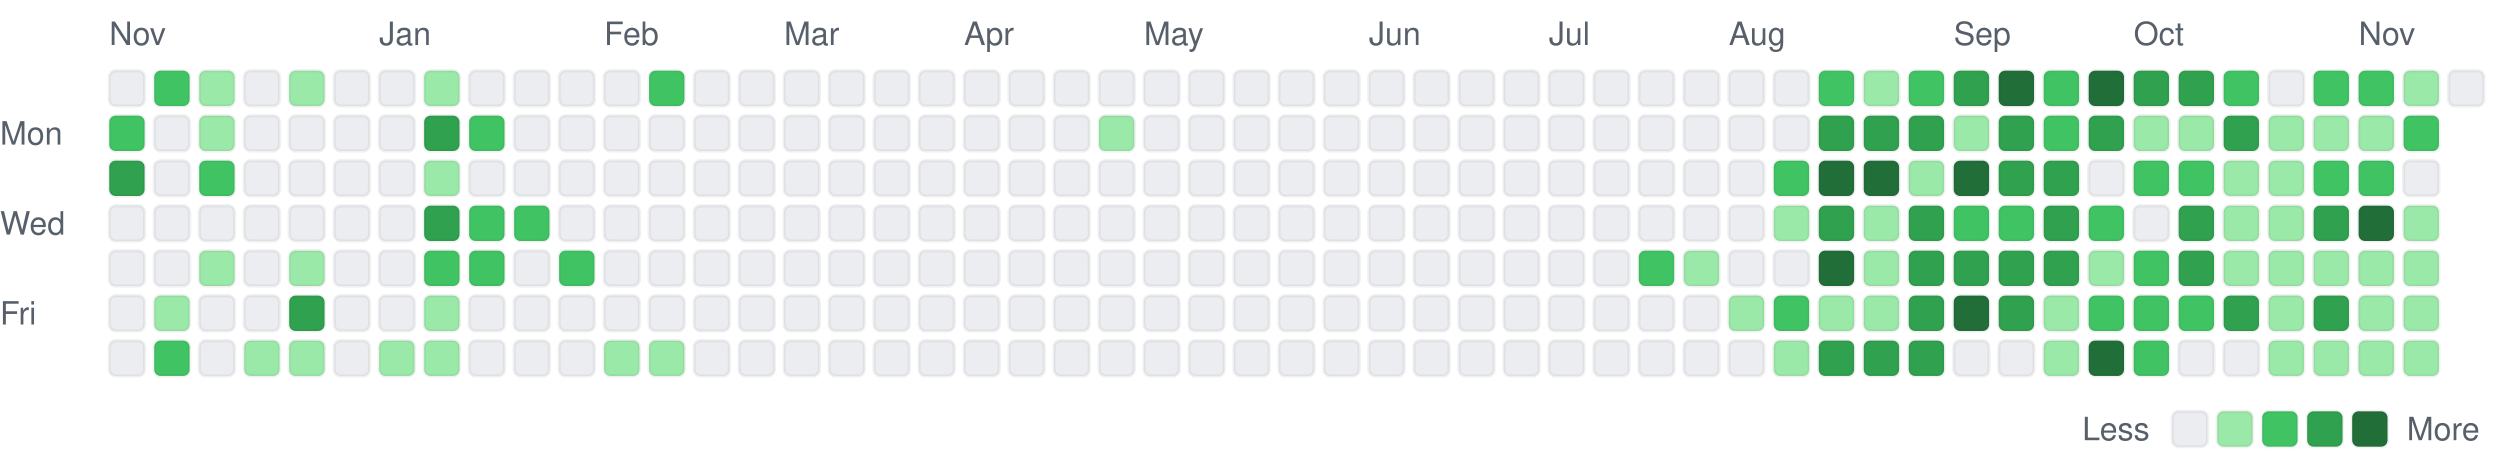
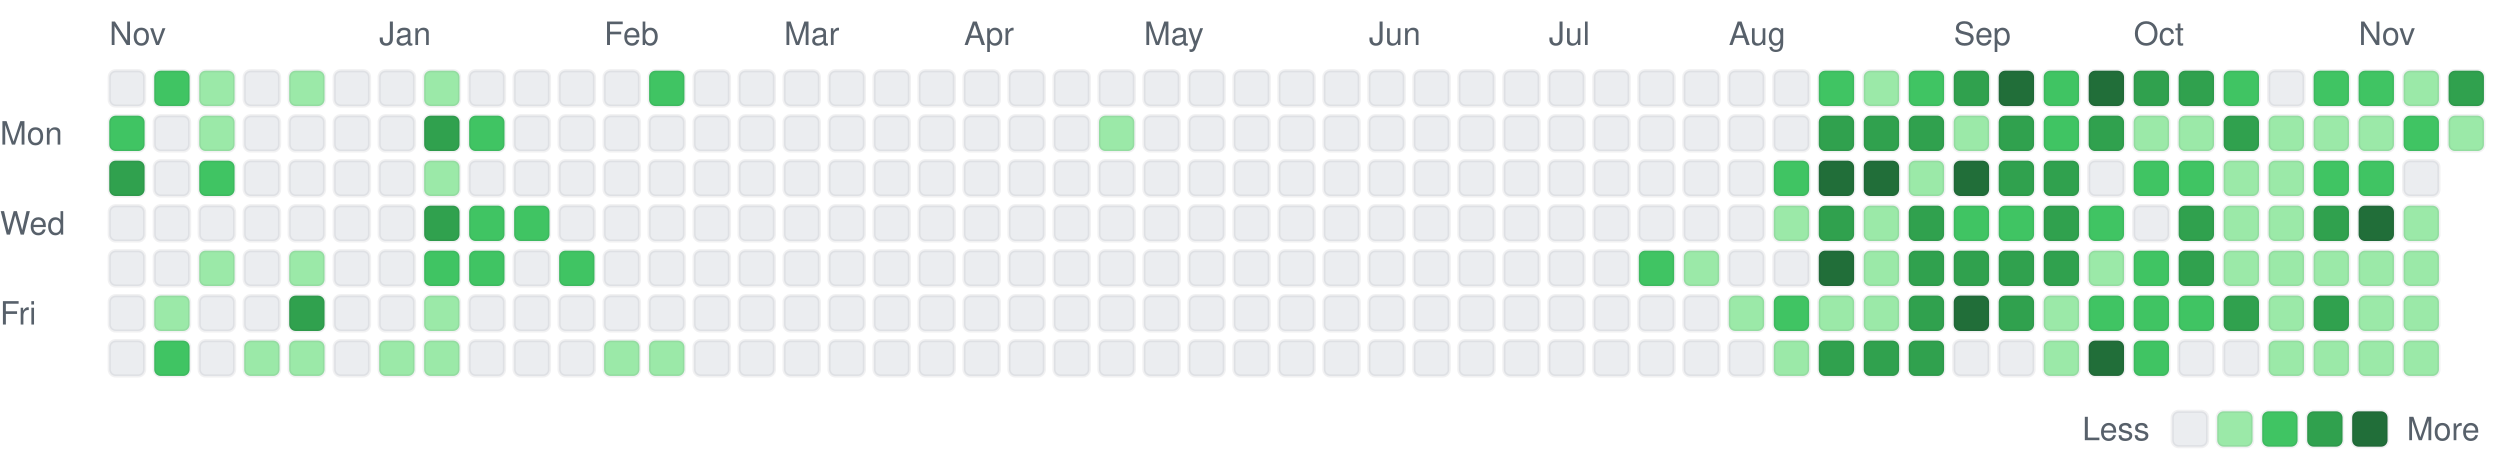
<svg xmlns="http://www.w3.org/2000/svg" width="778" height="146" viewBox="0 0 778 146" role="img" aria-label="LeetCode submissions per day, last 53 weeks">
  <style>text{font:10px -apple-system, Segoe UI, Helvetica, Arial, sans-serif;fill:#57606a}rect{rx:2px;ry:2px;stroke:rgba(27,31,35,.06);stroke-width:1px}.l0{fill:#ebedf0}.l1{fill:#9be9a8}.l2{fill:#40c463}.l3{fill:#30a14e}.l4{fill:#216e39}@media (prefers-color-scheme:dark){text{fill:#8b949e}rect{stroke:rgba(255,255,255,.05)}.l0{fill:#161b22}.l1{fill:#0e4429}.l2{fill:#006d32}.l3{fill:#26a641}.l4{fill:#39d353}}</style>
  <text x="34" y="14">Nov</text>
  <rect class="l0" x="34" y="22" width="11" height="11" />
  <rect class="l2" x="34" y="36" width="11" height="11" />
  <rect class="l3" x="34" y="50" width="11" height="11" />
  <rect class="l0" x="34" y="64" width="11" height="11" />
  <rect class="l0" x="34" y="78" width="11" height="11" />
  <rect class="l0" x="34" y="92" width="11" height="11" />
  <rect class="l0" x="34" y="106" width="11" height="11" />
  <rect class="l2" x="48" y="22" width="11" height="11" />
  <rect class="l0" x="48" y="36" width="11" height="11" />
  <rect class="l0" x="48" y="50" width="11" height="11" />
  <rect class="l0" x="48" y="64" width="11" height="11" />
  <rect class="l0" x="48" y="78" width="11" height="11" />
  <rect class="l1" x="48" y="92" width="11" height="11" />
  <rect class="l2" x="48" y="106" width="11" height="11" />
  <rect class="l1" x="62" y="22" width="11" height="11" />
  <rect class="l1" x="62" y="36" width="11" height="11" />
  <rect class="l2" x="62" y="50" width="11" height="11" />
  <rect class="l0" x="62" y="64" width="11" height="11" />
  <rect class="l1" x="62" y="78" width="11" height="11" />
  <rect class="l0" x="62" y="92" width="11" height="11" />
  <rect class="l0" x="62" y="106" width="11" height="11" />
  <rect class="l0" x="76" y="22" width="11" height="11" />
  <rect class="l0" x="76" y="36" width="11" height="11" />
  <rect class="l0" x="76" y="50" width="11" height="11" />
  <rect class="l0" x="76" y="64" width="11" height="11" />
  <rect class="l0" x="76" y="78" width="11" height="11" />
  <rect class="l0" x="76" y="92" width="11" height="11" />
  <rect class="l1" x="76" y="106" width="11" height="11" />
  <rect class="l1" x="90" y="22" width="11" height="11" />
  <rect class="l0" x="90" y="36" width="11" height="11" />
  <rect class="l0" x="90" y="50" width="11" height="11" />
  <rect class="l0" x="90" y="64" width="11" height="11" />
  <rect class="l1" x="90" y="78" width="11" height="11" />
  <rect class="l3" x="90" y="92" width="11" height="11" />
  <rect class="l1" x="90" y="106" width="11" height="11" />
  <rect class="l0" x="104" y="22" width="11" height="11" />
  <rect class="l0" x="104" y="36" width="11" height="11" />
  <rect class="l0" x="104" y="50" width="11" height="11" />
  <rect class="l0" x="104" y="64" width="11" height="11" />
  <rect class="l0" x="104" y="78" width="11" height="11" />
  <rect class="l0" x="104" y="92" width="11" height="11" />
  <rect class="l0" x="104" y="106" width="11" height="11" />
  <text x="118" y="14">Jan</text>
  <rect class="l0" x="118" y="22" width="11" height="11" />
  <rect class="l0" x="118" y="36" width="11" height="11" />
  <rect class="l0" x="118" y="50" width="11" height="11" />
  <rect class="l0" x="118" y="64" width="11" height="11" />
  <rect class="l0" x="118" y="78" width="11" height="11" />
  <rect class="l0" x="118" y="92" width="11" height="11" />
  <rect class="l1" x="118" y="106" width="11" height="11" />
  <rect class="l1" x="132" y="22" width="11" height="11" />
  <rect class="l3" x="132" y="36" width="11" height="11" />
  <rect class="l1" x="132" y="50" width="11" height="11" />
  <rect class="l3" x="132" y="64" width="11" height="11" />
  <rect class="l2" x="132" y="78" width="11" height="11" />
  <rect class="l1" x="132" y="92" width="11" height="11" />
  <rect class="l1" x="132" y="106" width="11" height="11" />
  <rect class="l0" x="146" y="22" width="11" height="11" />
  <rect class="l2" x="146" y="36" width="11" height="11" />
  <rect class="l0" x="146" y="50" width="11" height="11" />
  <rect class="l2" x="146" y="64" width="11" height="11" />
  <rect class="l2" x="146" y="78" width="11" height="11" />
  <rect class="l0" x="146" y="92" width="11" height="11" />
  <rect class="l0" x="146" y="106" width="11" height="11" />
  <rect class="l0" x="160" y="22" width="11" height="11" />
  <rect class="l0" x="160" y="36" width="11" height="11" />
  <rect class="l0" x="160" y="50" width="11" height="11" />
  <rect class="l2" x="160" y="64" width="11" height="11" />
  <rect class="l0" x="160" y="78" width="11" height="11" />
  <rect class="l0" x="160" y="92" width="11" height="11" />
  <rect class="l0" x="160" y="106" width="11" height="11" />
  <rect class="l0" x="174" y="22" width="11" height="11" />
  <rect class="l0" x="174" y="36" width="11" height="11" />
  <rect class="l0" x="174" y="50" width="11" height="11" />
  <rect class="l0" x="174" y="64" width="11" height="11" />
  <rect class="l2" x="174" y="78" width="11" height="11" />
  <rect class="l0" x="174" y="92" width="11" height="11" />
  <rect class="l0" x="174" y="106" width="11" height="11" />
  <text x="188" y="14">Feb</text>
  <rect class="l0" x="188" y="22" width="11" height="11" />
  <rect class="l0" x="188" y="36" width="11" height="11" />
  <rect class="l0" x="188" y="50" width="11" height="11" />
  <rect class="l0" x="188" y="64" width="11" height="11" />
  <rect class="l0" x="188" y="78" width="11" height="11" />
  <rect class="l0" x="188" y="92" width="11" height="11" />
  <rect class="l1" x="188" y="106" width="11" height="11" />
  <rect class="l2" x="202" y="22" width="11" height="11" />
  <rect class="l0" x="202" y="36" width="11" height="11" />
  <rect class="l0" x="202" y="50" width="11" height="11" />
  <rect class="l0" x="202" y="64" width="11" height="11" />
  <rect class="l0" x="202" y="78" width="11" height="11" />
  <rect class="l0" x="202" y="92" width="11" height="11" />
  <rect class="l1" x="202" y="106" width="11" height="11" />
  <rect class="l0" x="216" y="22" width="11" height="11" />
  <rect class="l0" x="216" y="36" width="11" height="11" />
  <rect class="l0" x="216" y="50" width="11" height="11" />
  <rect class="l0" x="216" y="64" width="11" height="11" />
  <rect class="l0" x="216" y="78" width="11" height="11" />
  <rect class="l0" x="216" y="92" width="11" height="11" />
  <rect class="l0" x="216" y="106" width="11" height="11" />
  <rect class="l0" x="230" y="22" width="11" height="11" />
  <rect class="l0" x="230" y="36" width="11" height="11" />
  <rect class="l0" x="230" y="50" width="11" height="11" />
  <rect class="l0" x="230" y="64" width="11" height="11" />
  <rect class="l0" x="230" y="78" width="11" height="11" />
  <rect class="l0" x="230" y="92" width="11" height="11" />
  <rect class="l0" x="230" y="106" width="11" height="11" />
  <text x="244" y="14">Mar</text>
  <rect class="l0" x="244" y="22" width="11" height="11" />
  <rect class="l0" x="244" y="36" width="11" height="11" />
  <rect class="l0" x="244" y="50" width="11" height="11" />
  <rect class="l0" x="244" y="64" width="11" height="11" />
  <rect class="l0" x="244" y="78" width="11" height="11" />
  <rect class="l0" x="244" y="92" width="11" height="11" />
  <rect class="l0" x="244" y="106" width="11" height="11" />
  <rect class="l0" x="258" y="22" width="11" height="11" />
  <rect class="l0" x="258" y="36" width="11" height="11" />
  <rect class="l0" x="258" y="50" width="11" height="11" />
  <rect class="l0" x="258" y="64" width="11" height="11" />
  <rect class="l0" x="258" y="78" width="11" height="11" />
  <rect class="l0" x="258" y="92" width="11" height="11" />
  <rect class="l0" x="258" y="106" width="11" height="11" />
  <rect class="l0" x="272" y="22" width="11" height="11" />
  <rect class="l0" x="272" y="36" width="11" height="11" />
  <rect class="l0" x="272" y="50" width="11" height="11" />
  <rect class="l0" x="272" y="64" width="11" height="11" />
  <rect class="l0" x="272" y="78" width="11" height="11" />
  <rect class="l0" x="272" y="92" width="11" height="11" />
  <rect class="l0" x="272" y="106" width="11" height="11" />
  <rect class="l0" x="286" y="22" width="11" height="11" />
  <rect class="l0" x="286" y="36" width="11" height="11" />
  <rect class="l0" x="286" y="50" width="11" height="11" />
  <rect class="l0" x="286" y="64" width="11" height="11" />
  <rect class="l0" x="286" y="78" width="11" height="11" />
  <rect class="l0" x="286" y="92" width="11" height="11" />
  <rect class="l0" x="286" y="106" width="11" height="11" />
  <text x="300" y="14">Apr</text>
  <rect class="l0" x="300" y="22" width="11" height="11" />
  <rect class="l0" x="300" y="36" width="11" height="11" />
  <rect class="l0" x="300" y="50" width="11" height="11" />
  <rect class="l0" x="300" y="64" width="11" height="11" />
  <rect class="l0" x="300" y="78" width="11" height="11" />
  <rect class="l0" x="300" y="92" width="11" height="11" />
  <rect class="l0" x="300" y="106" width="11" height="11" />
  <rect class="l0" x="314" y="22" width="11" height="11" />
  <rect class="l0" x="314" y="36" width="11" height="11" />
  <rect class="l0" x="314" y="50" width="11" height="11" />
  <rect class="l0" x="314" y="64" width="11" height="11" />
  <rect class="l0" x="314" y="78" width="11" height="11" />
  <rect class="l0" x="314" y="92" width="11" height="11" />
  <rect class="l0" x="314" y="106" width="11" height="11" />
  <rect class="l0" x="328" y="22" width="11" height="11" />
  <rect class="l0" x="328" y="36" width="11" height="11" />
  <rect class="l0" x="328" y="50" width="11" height="11" />
  <rect class="l0" x="328" y="64" width="11" height="11" />
  <rect class="l0" x="328" y="78" width="11" height="11" />
  <rect class="l0" x="328" y="92" width="11" height="11" />
  <rect class="l0" x="328" y="106" width="11" height="11" />
  <rect class="l0" x="342" y="22" width="11" height="11" />
  <rect class="l1" x="342" y="36" width="11" height="11" />
  <rect class="l0" x="342" y="50" width="11" height="11" />
  <rect class="l0" x="342" y="64" width="11" height="11" />
  <rect class="l0" x="342" y="78" width="11" height="11" />
  <rect class="l0" x="342" y="92" width="11" height="11" />
  <rect class="l0" x="342" y="106" width="11" height="11" />
  <text x="356" y="14">May</text>
  <rect class="l0" x="356" y="22" width="11" height="11" />
  <rect class="l0" x="356" y="36" width="11" height="11" />
  <rect class="l0" x="356" y="50" width="11" height="11" />
  <rect class="l0" x="356" y="64" width="11" height="11" />
  <rect class="l0" x="356" y="78" width="11" height="11" />
  <rect class="l0" x="356" y="92" width="11" height="11" />
  <rect class="l0" x="356" y="106" width="11" height="11" />
  <rect class="l0" x="370" y="22" width="11" height="11" />
  <rect class="l0" x="370" y="36" width="11" height="11" />
  <rect class="l0" x="370" y="50" width="11" height="11" />
  <rect class="l0" x="370" y="64" width="11" height="11" />
  <rect class="l0" x="370" y="78" width="11" height="11" />
  <rect class="l0" x="370" y="92" width="11" height="11" />
  <rect class="l0" x="370" y="106" width="11" height="11" />
  <rect class="l0" x="384" y="22" width="11" height="11" />
  <rect class="l0" x="384" y="36" width="11" height="11" />
  <rect class="l0" x="384" y="50" width="11" height="11" />
  <rect class="l0" x="384" y="64" width="11" height="11" />
  <rect class="l0" x="384" y="78" width="11" height="11" />
  <rect class="l0" x="384" y="92" width="11" height="11" />
  <rect class="l0" x="384" y="106" width="11" height="11" />
  <rect class="l0" x="398" y="22" width="11" height="11" />
  <rect class="l0" x="398" y="36" width="11" height="11" />
  <rect class="l0" x="398" y="50" width="11" height="11" />
  <rect class="l0" x="398" y="64" width="11" height="11" />
  <rect class="l0" x="398" y="78" width="11" height="11" />
  <rect class="l0" x="398" y="92" width="11" height="11" />
  <rect class="l0" x="398" y="106" width="11" height="11" />
  <rect class="l0" x="412" y="22" width="11" height="11" />
  <rect class="l0" x="412" y="36" width="11" height="11" />
  <rect class="l0" x="412" y="50" width="11" height="11" />
  <rect class="l0" x="412" y="64" width="11" height="11" />
  <rect class="l0" x="412" y="78" width="11" height="11" />
  <rect class="l0" x="412" y="92" width="11" height="11" />
  <rect class="l0" x="412" y="106" width="11" height="11" />
  <text x="426" y="14">Jun</text>
  <rect class="l0" x="426" y="22" width="11" height="11" />
  <rect class="l0" x="426" y="36" width="11" height="11" />
  <rect class="l0" x="426" y="50" width="11" height="11" />
  <rect class="l0" x="426" y="64" width="11" height="11" />
  <rect class="l0" x="426" y="78" width="11" height="11" />
  <rect class="l0" x="426" y="92" width="11" height="11" />
  <rect class="l0" x="426" y="106" width="11" height="11" />
  <rect class="l0" x="440" y="22" width="11" height="11" />
  <rect class="l0" x="440" y="36" width="11" height="11" />
  <rect class="l0" x="440" y="50" width="11" height="11" />
  <rect class="l0" x="440" y="64" width="11" height="11" />
  <rect class="l0" x="440" y="78" width="11" height="11" />
  <rect class="l0" x="440" y="92" width="11" height="11" />
  <rect class="l0" x="440" y="106" width="11" height="11" />
  <rect class="l0" x="454" y="22" width="11" height="11" />
  <rect class="l0" x="454" y="36" width="11" height="11" />
  <rect class="l0" x="454" y="50" width="11" height="11" />
  <rect class="l0" x="454" y="64" width="11" height="11" />
  <rect class="l0" x="454" y="78" width="11" height="11" />
  <rect class="l0" x="454" y="92" width="11" height="11" />
  <rect class="l0" x="454" y="106" width="11" height="11" />
  <rect class="l0" x="468" y="22" width="11" height="11" />
  <rect class="l0" x="468" y="36" width="11" height="11" />
  <rect class="l0" x="468" y="50" width="11" height="11" />
  <rect class="l0" x="468" y="64" width="11" height="11" />
  <rect class="l0" x="468" y="78" width="11" height="11" />
  <rect class="l0" x="468" y="92" width="11" height="11" />
  <rect class="l0" x="468" y="106" width="11" height="11" />
  <text x="482" y="14">Jul</text>
  <rect class="l0" x="482" y="22" width="11" height="11" />
  <rect class="l0" x="482" y="36" width="11" height="11" />
  <rect class="l0" x="482" y="50" width="11" height="11" />
  <rect class="l0" x="482" y="64" width="11" height="11" />
  <rect class="l0" x="482" y="78" width="11" height="11" />
  <rect class="l0" x="482" y="92" width="11" height="11" />
  <rect class="l0" x="482" y="106" width="11" height="11" />
  <rect class="l0" x="496" y="22" width="11" height="11" />
  <rect class="l0" x="496" y="36" width="11" height="11" />
  <rect class="l0" x="496" y="50" width="11" height="11" />
  <rect class="l0" x="496" y="64" width="11" height="11" />
  <rect class="l0" x="496" y="78" width="11" height="11" />
  <rect class="l0" x="496" y="92" width="11" height="11" />
  <rect class="l0" x="496" y="106" width="11" height="11" />
  <rect class="l0" x="510" y="22" width="11" height="11" />
  <rect class="l0" x="510" y="36" width="11" height="11" />
  <rect class="l0" x="510" y="50" width="11" height="11" />
  <rect class="l0" x="510" y="64" width="11" height="11" />
  <rect class="l2" x="510" y="78" width="11" height="11" />
  <rect class="l0" x="510" y="92" width="11" height="11" />
  <rect class="l0" x="510" y="106" width="11" height="11" />
  <rect class="l0" x="524" y="22" width="11" height="11" />
  <rect class="l0" x="524" y="36" width="11" height="11" />
  <rect class="l0" x="524" y="50" width="11" height="11" />
  <rect class="l0" x="524" y="64" width="11" height="11" />
  <rect class="l1" x="524" y="78" width="11" height="11" />
  <rect class="l0" x="524" y="92" width="11" height="11" />
  <rect class="l0" x="524" y="106" width="11" height="11" />
  <text x="538" y="14">Aug</text>
  <rect class="l0" x="538" y="22" width="11" height="11" />
  <rect class="l0" x="538" y="36" width="11" height="11" />
  <rect class="l0" x="538" y="50" width="11" height="11" />
  <rect class="l0" x="538" y="64" width="11" height="11" />
  <rect class="l0" x="538" y="78" width="11" height="11" />
  <rect class="l1" x="538" y="92" width="11" height="11" />
  <rect class="l0" x="538" y="106" width="11" height="11" />
  <rect class="l0" x="552" y="22" width="11" height="11" />
  <rect class="l0" x="552" y="36" width="11" height="11" />
  <rect class="l2" x="552" y="50" width="11" height="11" />
  <rect class="l1" x="552" y="64" width="11" height="11" />
  <rect class="l0" x="552" y="78" width="11" height="11" />
  <rect class="l2" x="552" y="92" width="11" height="11" />
  <rect class="l1" x="552" y="106" width="11" height="11" />
  <rect class="l2" x="566" y="22" width="11" height="11" />
  <rect class="l3" x="566" y="36" width="11" height="11" />
  <rect class="l4" x="566" y="50" width="11" height="11" />
  <rect class="l3" x="566" y="64" width="11" height="11" />
  <rect class="l4" x="566" y="78" width="11" height="11" />
  <rect class="l1" x="566" y="92" width="11" height="11" />
  <rect class="l3" x="566" y="106" width="11" height="11" />
  <rect class="l1" x="580" y="22" width="11" height="11" />
  <rect class="l3" x="580" y="36" width="11" height="11" />
  <rect class="l4" x="580" y="50" width="11" height="11" />
  <rect class="l1" x="580" y="64" width="11" height="11" />
  <rect class="l1" x="580" y="78" width="11" height="11" />
  <rect class="l1" x="580" y="92" width="11" height="11" />
  <rect class="l3" x="580" y="106" width="11" height="11" />
  <rect class="l2" x="594" y="22" width="11" height="11" />
  <rect class="l3" x="594" y="36" width="11" height="11" />
  <rect class="l1" x="594" y="50" width="11" height="11" />
  <rect class="l3" x="594" y="64" width="11" height="11" />
  <rect class="l3" x="594" y="78" width="11" height="11" />
  <rect class="l3" x="594" y="92" width="11" height="11" />
  <rect class="l3" x="594" y="106" width="11" height="11" />
  <text x="608" y="14">Sep</text>
  <rect class="l3" x="608" y="22" width="11" height="11" />
  <rect class="l1" x="608" y="36" width="11" height="11" />
  <rect class="l4" x="608" y="50" width="11" height="11" />
  <rect class="l2" x="608" y="64" width="11" height="11" />
  <rect class="l3" x="608" y="78" width="11" height="11" />
  <rect class="l4" x="608" y="92" width="11" height="11" />
  <rect class="l0" x="608" y="106" width="11" height="11" />
  <rect class="l4" x="622" y="22" width="11" height="11" />
  <rect class="l3" x="622" y="36" width="11" height="11" />
  <rect class="l3" x="622" y="50" width="11" height="11" />
  <rect class="l2" x="622" y="64" width="11" height="11" />
  <rect class="l3" x="622" y="78" width="11" height="11" />
  <rect class="l3" x="622" y="92" width="11" height="11" />
  <rect class="l0" x="622" y="106" width="11" height="11" />
  <rect class="l2" x="636" y="22" width="11" height="11" />
  <rect class="l2" x="636" y="36" width="11" height="11" />
  <rect class="l3" x="636" y="50" width="11" height="11" />
  <rect class="l3" x="636" y="64" width="11" height="11" />
  <rect class="l3" x="636" y="78" width="11" height="11" />
  <rect class="l1" x="636" y="92" width="11" height="11" />
  <rect class="l1" x="636" y="106" width="11" height="11" />
  <rect class="l4" x="650" y="22" width="11" height="11" />
  <rect class="l3" x="650" y="36" width="11" height="11" />
  <rect class="l0" x="650" y="50" width="11" height="11" />
  <rect class="l2" x="650" y="64" width="11" height="11" />
  <rect class="l1" x="650" y="78" width="11" height="11" />
  <rect class="l2" x="650" y="92" width="11" height="11" />
  <rect class="l4" x="650" y="106" width="11" height="11" />
  <text x="664" y="14">Oct</text>
  <rect class="l3" x="664" y="22" width="11" height="11" />
  <rect class="l1" x="664" y="36" width="11" height="11" />
  <rect class="l2" x="664" y="50" width="11" height="11" />
  <rect class="l0" x="664" y="64" width="11" height="11" />
  <rect class="l2" x="664" y="78" width="11" height="11" />
  <rect class="l2" x="664" y="92" width="11" height="11" />
  <rect class="l2" x="664" y="106" width="11" height="11" />
  <rect class="l3" x="678" y="22" width="11" height="11" />
  <rect class="l1" x="678" y="36" width="11" height="11" />
  <rect class="l2" x="678" y="50" width="11" height="11" />
  <rect class="l3" x="678" y="64" width="11" height="11" />
  <rect class="l3" x="678" y="78" width="11" height="11" />
  <rect class="l2" x="678" y="92" width="11" height="11" />
  <rect class="l0" x="678" y="106" width="11" height="11" />
  <rect class="l2" x="692" y="22" width="11" height="11" />
  <rect class="l3" x="692" y="36" width="11" height="11" />
  <rect class="l1" x="692" y="50" width="11" height="11" />
  <rect class="l1" x="692" y="64" width="11" height="11" />
  <rect class="l1" x="692" y="78" width="11" height="11" />
  <rect class="l3" x="692" y="92" width="11" height="11" />
  <rect class="l0" x="692" y="106" width="11" height="11" />
  <rect class="l0" x="706" y="22" width="11" height="11" />
  <rect class="l1" x="706" y="36" width="11" height="11" />
  <rect class="l1" x="706" y="50" width="11" height="11" />
  <rect class="l1" x="706" y="64" width="11" height="11" />
  <rect class="l1" x="706" y="78" width="11" height="11" />
  <rect class="l1" x="706" y="92" width="11" height="11" />
  <rect class="l1" x="706" y="106" width="11" height="11" />
  <rect class="l2" x="720" y="22" width="11" height="11" />
  <rect class="l1" x="720" y="36" width="11" height="11" />
  <rect class="l2" x="720" y="50" width="11" height="11" />
  <rect class="l3" x="720" y="64" width="11" height="11" />
  <rect class="l1" x="720" y="78" width="11" height="11" />
  <rect class="l3" x="720" y="92" width="11" height="11" />
  <rect class="l1" x="720" y="106" width="11" height="11" />
  <text x="734" y="14">Nov</text>
  <rect class="l2" x="734" y="22" width="11" height="11" />
  <rect class="l1" x="734" y="36" width="11" height="11" />
  <rect class="l2" x="734" y="50" width="11" height="11" />
  <rect class="l4" x="734" y="64" width="11" height="11" />
  <rect class="l1" x="734" y="78" width="11" height="11" />
  <rect class="l1" x="734" y="92" width="11" height="11" />
  <rect class="l1" x="734" y="106" width="11" height="11" />
  <rect class="l1" x="748" y="22" width="11" height="11" />
  <rect class="l2" x="748" y="36" width="11" height="11" />
  <rect class="l0" x="748" y="50" width="11" height="11" />
  <rect class="l1" x="748" y="64" width="11" height="11" />
  <rect class="l1" x="748" y="78" width="11" height="11" />
  <rect class="l1" x="748" y="92" width="11" height="11" />
  <rect class="l1" x="748" y="106" width="11" height="11" />
-   <rect class="l0" x="762" y="22" width="11" height="11" />
+   <rect class="l3" x="762" y="22" width="11" height="11" />
+   <rect class="l1" x="762" y="36" width="11" height="11" />
  <text x="0" y="45">Mon</text>
  <text x="0" y="73">Wed</text>
  <text x="0" y="101">Fri</text>
  <text x="648" y="137">Less</text>
  <rect class="l0" x="676" y="128" width="11" height="11" />
  <rect class="l1" x="690" y="128" width="11" height="11" />
  <rect class="l2" x="704" y="128" width="11" height="11" />
  <rect class="l3" x="718" y="128" width="11" height="11" />
  <rect class="l4" x="732" y="128" width="11" height="11" />
  <text x="749" y="137">More</text>
</svg>
